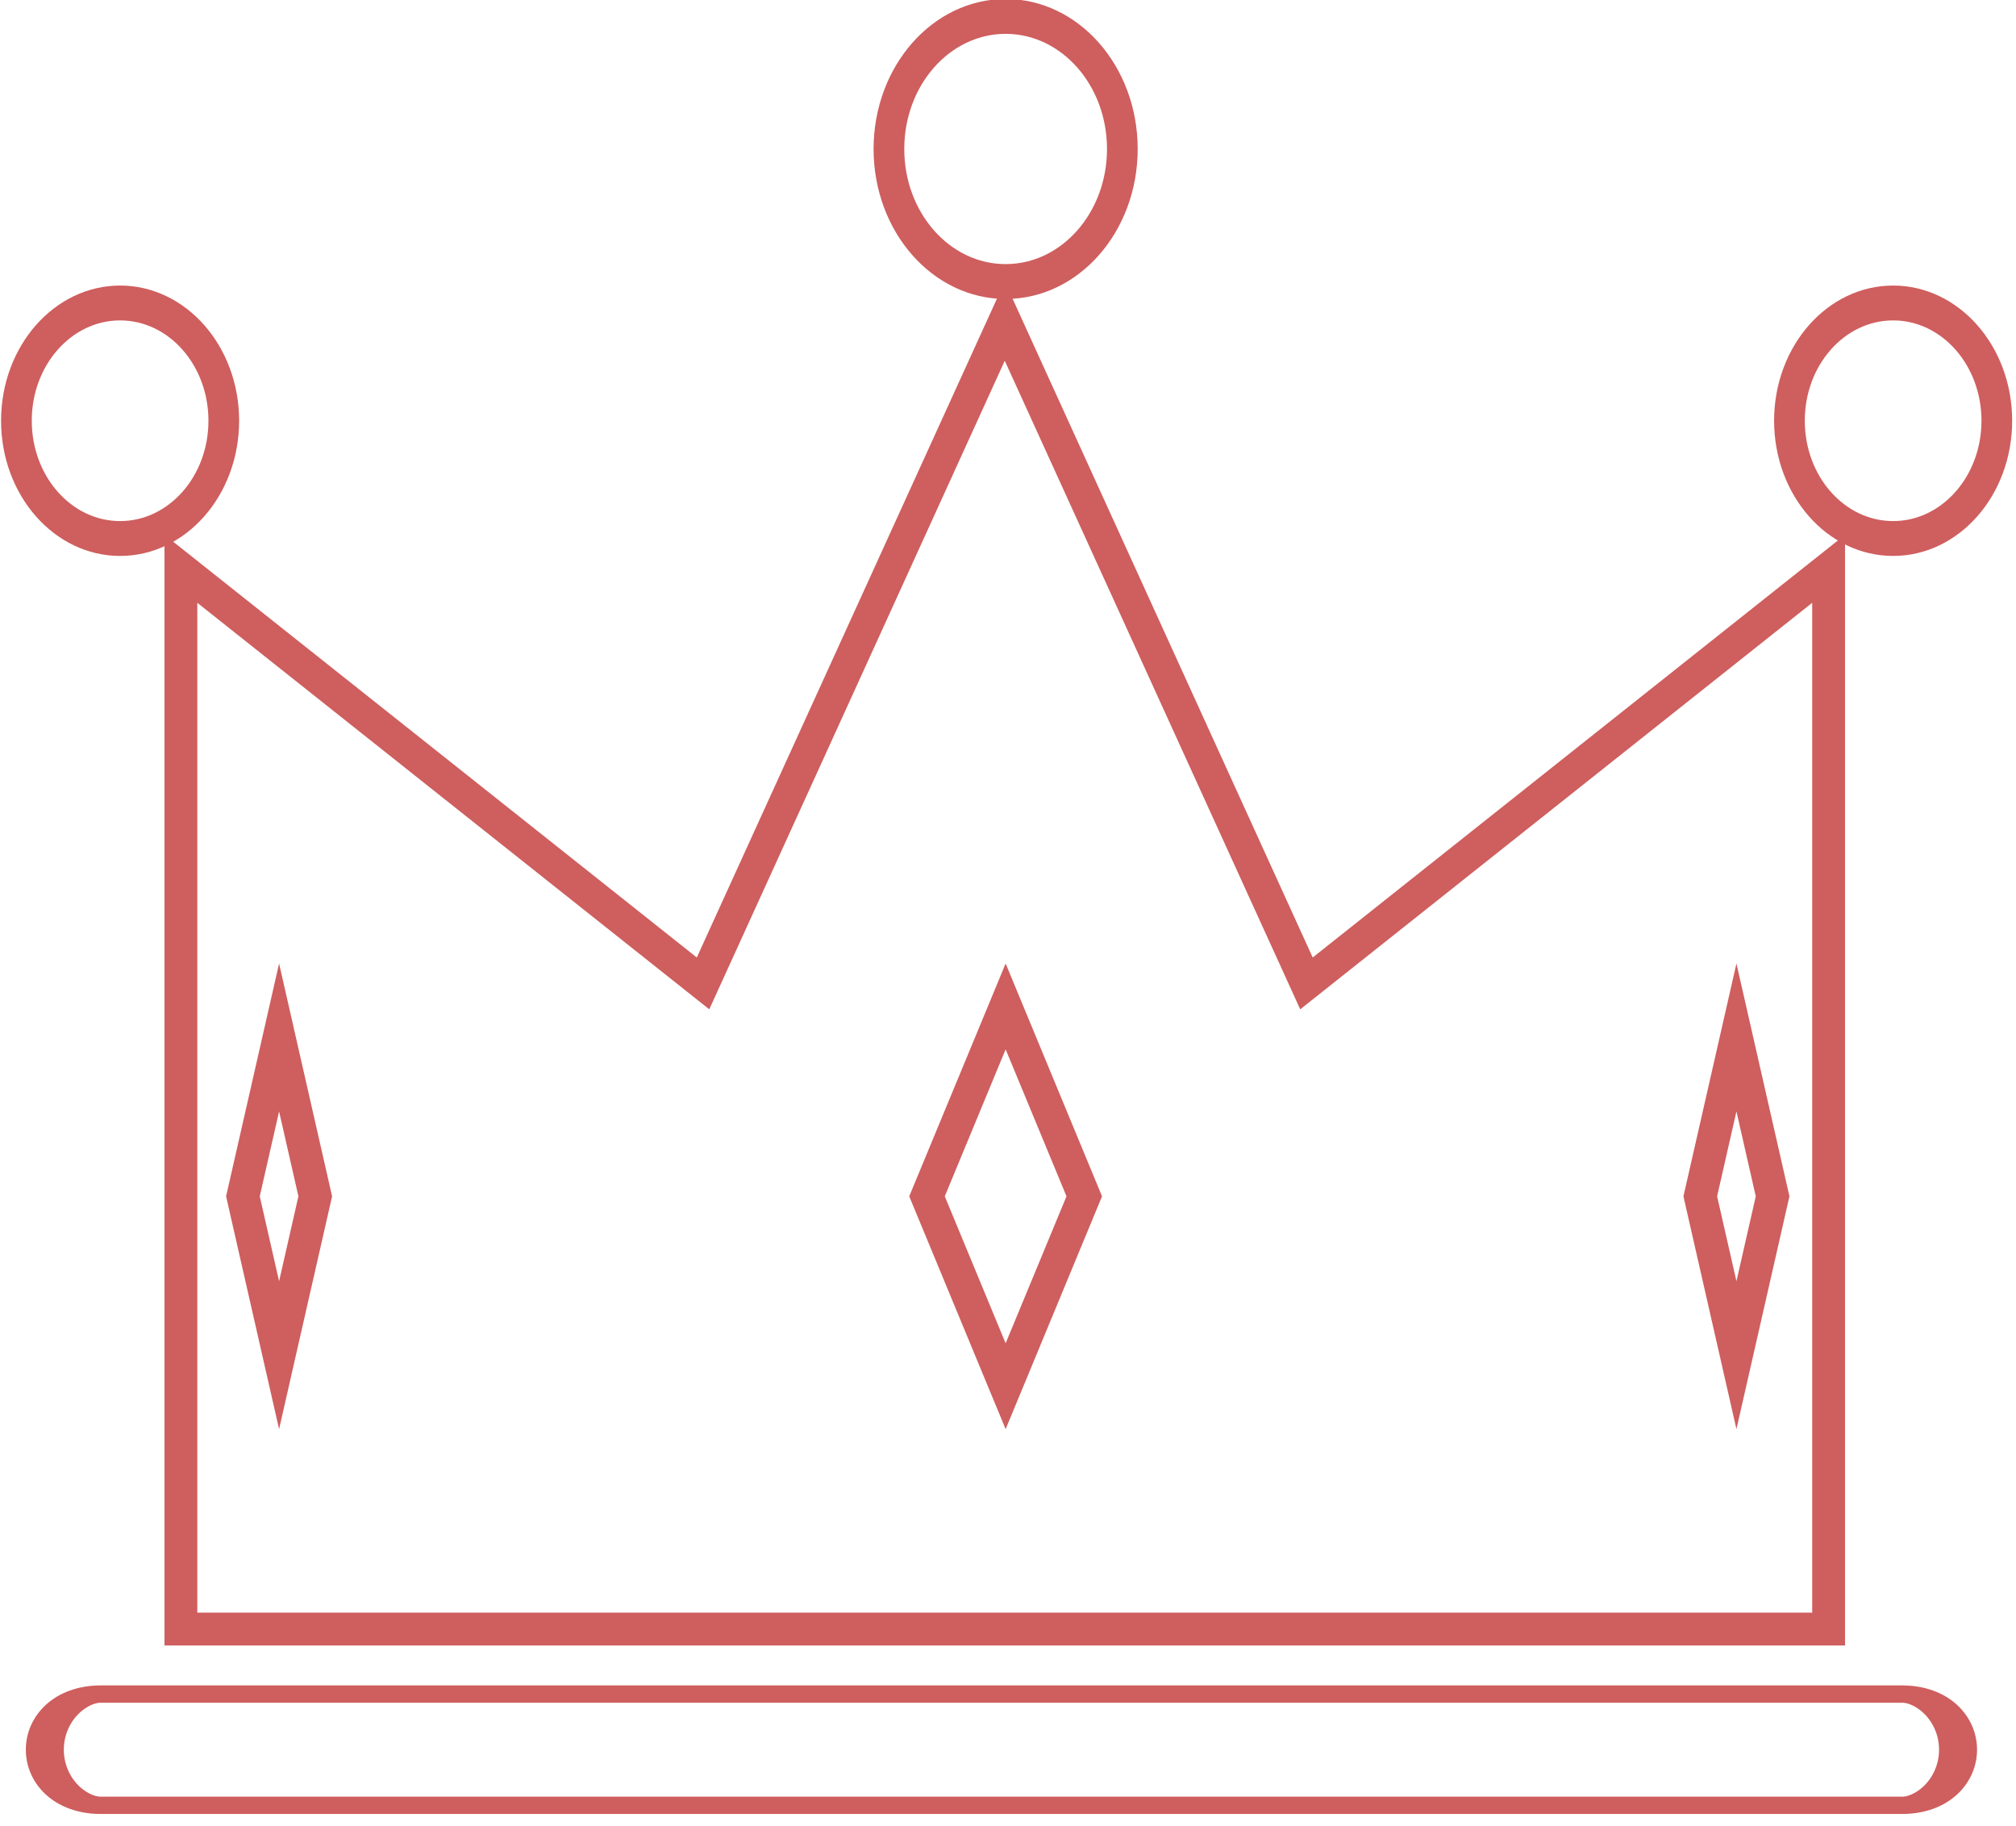
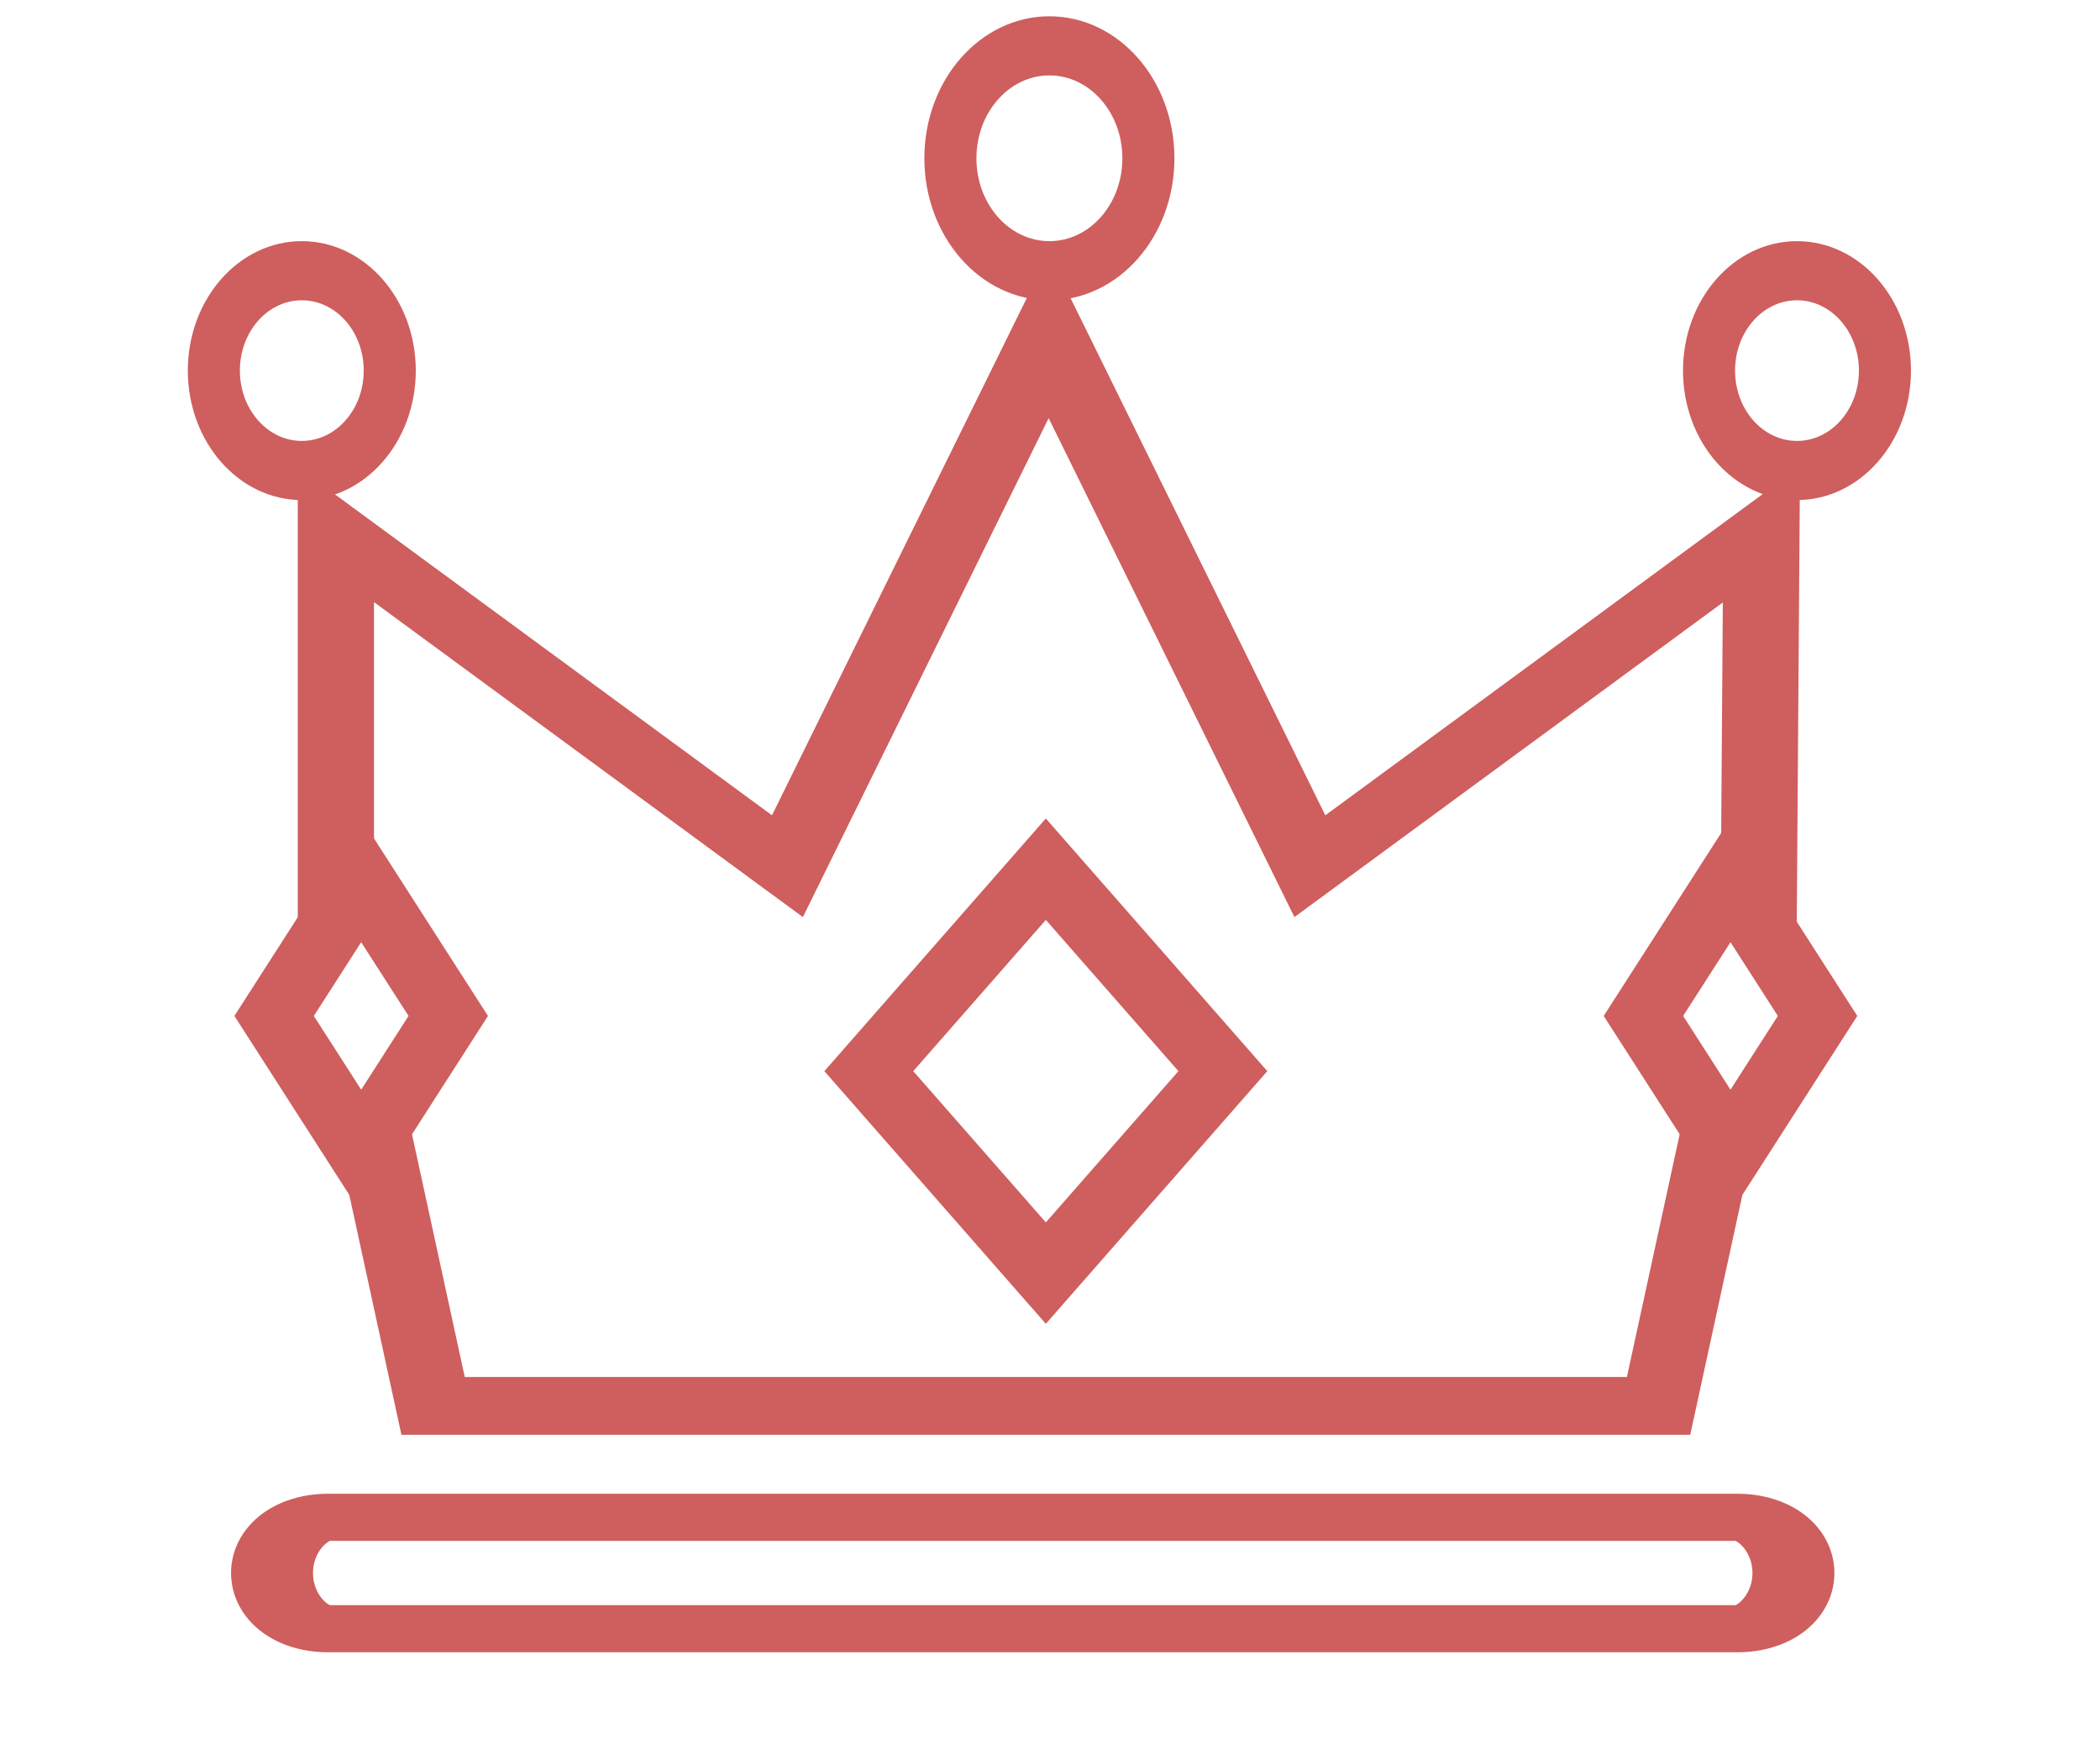
- <svg xmlns="http://www.w3.org/2000/svg" width="100%" height="100%" viewBox="0 0 307 278" version="1.1" xml:space="preserve" style="fill-rule:evenodd;clip-rule:evenodd;stroke-linecap:round;stroke-linejoin:round;stroke-miterlimit:1.5;">
-   <g transform="matrix(1,0,0,1,-37.5,-48.0086)">
+ <svg xmlns="http://www.w3.org/2000/svg" width="100%" height="100%" viewBox="0 0 377 313" version="1.1" xml:space="preserve" style="fill-rule:evenodd;clip-rule:evenodd;stroke-linecap:round;stroke-linejoin:round;stroke-miterlimit:1.5;">
+   <g transform="matrix(1,0,0,1,-2.24811,-47.6313)">
    <g id="Layer1">
-       <g transform="matrix(0.826758,0,0,0.377303,34.0904,182.445)">
-         <path d="M364.778,349.76C364.778,337.375 360.189,327.32 354.537,327.32L22.622,327.32C16.969,327.32 12.381,337.375 12.381,349.76C12.381,362.145 16.969,372.2 22.622,372.2L354.537,372.2C360.189,372.2 364.778,362.145 364.778,349.76Z" style="fill:none;stroke:rgb(207,94,94);stroke-width:7px;" />
+       <g transform="matrix(0.775052,0,0,0.445633,41.4885,174.135)">
+         <path d="M364.778,349.76C364.778,337.375 358.997,327.32 351.876,327.32L25.283,327.32C18.162,327.32 12.381,337.375 12.381,349.76C12.381,362.145 18.162,372.2 25.283,372.2L351.876,372.2C358.997,372.2 364.778,362.145 364.778,349.76Z" style="fill:none;stroke:rgb(207,94,94);stroke-width:18.98px;" />
      </g>
-       <g transform="matrix(0.789474,0,0,0.625989,40,93.6464)">
-         <path d="M28.56,327.32L28.56,57.171L131.24,159.981L190.64,-4.429L250.04,159.981L352.72,57.171L352.72,327.32L28.56,327.32ZM133.645,172.588L34.893,73.711L34.893,319.333L346.387,319.333L346.387,73.711L247.635,172.588L190.64,14.835L133.645,172.588Z" style="fill:rgb(207,94,94);" />
+       <g transform="matrix(0.749674,0,0,0.57896,41.1367,110.495)">
+         <path d="M358.64,247.867L345.301,327.32L51.84,327.32L38.501,247.867" style="fill:none;stroke:rgb(207,94,94);stroke-width:17.92px;stroke-linecap:square;stroke-linejoin:miter;stroke-miterlimit:10;" />
      </g>
-       <g transform="matrix(0.789474,0,0,0.896526,40,22.4169)">
-         <circle cx="20" cy="100" r="20" style="fill:none;stroke:rgb(207,94,94);stroke-width:5.92px;" />
+       <g transform="matrix(0.789474,0,0,0.57896,40,110.495)">
+         <path d="M28.56,170.142L28.56,57.171L131.24,159.981L190.64,-4.429L250.04,159.981L352.72,57.171L352.133,170.142" style="fill:none;stroke:rgb(207,94,94);stroke-width:17.33px;stroke-linecap:square;stroke-linejoin:miter;stroke-miterlimit:10;" />
      </g>
-       <g transform="matrix(0.789474,0,0,0.896526,40.1347,42.3681)">
-         <circle cx="190.64" cy="31.592" r="22.512" style="fill:none;stroke:rgb(207,94,94);stroke-width:5.92px;" />
+       <g transform="matrix(0.789474,0,0,0.896526,40.64,24.5043)">
+         <circle cx="20" cy="100" r="20" style="fill:none;stroke:rgb(207,94,94);stroke-width:11.84px;" />
      </g>
-       <g transform="matrix(0.789474,0,0,0.896526,38.0782,22.4169)">
-         <circle cx="364.434" cy="100" r="20" style="fill:none;stroke:rgb(207,94,94);stroke-width:5.92px;" />
+       <g transform="matrix(0.789474,0,0,0.896526,40.1347,47.7206)">
+         <circle cx="190.64" cy="31.592" r="22.512" style="fill:none;stroke:rgb(207,94,94);stroke-width:11.84px;" />
      </g>
-       <g transform="matrix(1,0,0,1,0.64,-9.84467)">
-         <path d="M190,204.554L204.68,240L190,275.446L175.32,240L190,204.554ZM180.732,240L190,262.378L199.268,240L190,217.622L180.732,240Z" style="fill:rgb(207,94,94);" />
+       <g transform="matrix(0.789474,0,0,0.896526,37.1393,24.5043)">
+         <circle cx="364.434" cy="100" r="20" style="fill:none;stroke:rgb(207,94,94);stroke-width:11.84px;" />
      </g>
-       <g transform="matrix(0.549822,0,0,1,197.462,-9.84467)">
-         <path d="M190,204.554L204.68,240L190,275.446L175.32,240L190,204.554ZM184.647,240L190,252.926L195.353,240L190,227.074L184.647,240Z" style="fill:rgb(207,94,94);" />
+       <g transform="matrix(2.70845,0,0,1.27955,-324.605,-67.1824)">
+         <path d="M190,204.554L204.68,240L190,275.446L175.32,240L190,204.554ZM181.212,240L190,261.219L198.788,240L190,218.781L181.212,240Z" style="fill:rgb(207,94,94);" />
      </g>
-       <g transform="matrix(0.549822,0,0,1,-24.4662,-9.84467)">
-         <path d="M190,204.554L204.68,240L190,275.446L175.32,240L190,204.554ZM184.647,240L190,252.926L195.353,240L190,227.074L184.647,240Z" style="fill:rgb(207,94,94);" />
+       <g transform="matrix(1.55055,0,0,1,-227.515,-10)">
+         <path d="M190,204.554L204.68,240L190,275.446L175.32,240L190,204.554ZM184.518,240L190,253.238L195.482,240L190,226.762L184.518,240Z" style="fill:rgb(207,94,94);" />
+       </g>
+       <g transform="matrix(1.55055,0,0,1,18.308,-10)">
+         <path d="M190,204.554L204.68,240L190,275.446L175.32,240L190,204.554ZM184.518,240L190,253.238L195.482,240L190,226.762L184.518,240Z" style="fill:rgb(207,94,94);" />
      </g>
    </g>
  </g>
</svg>
